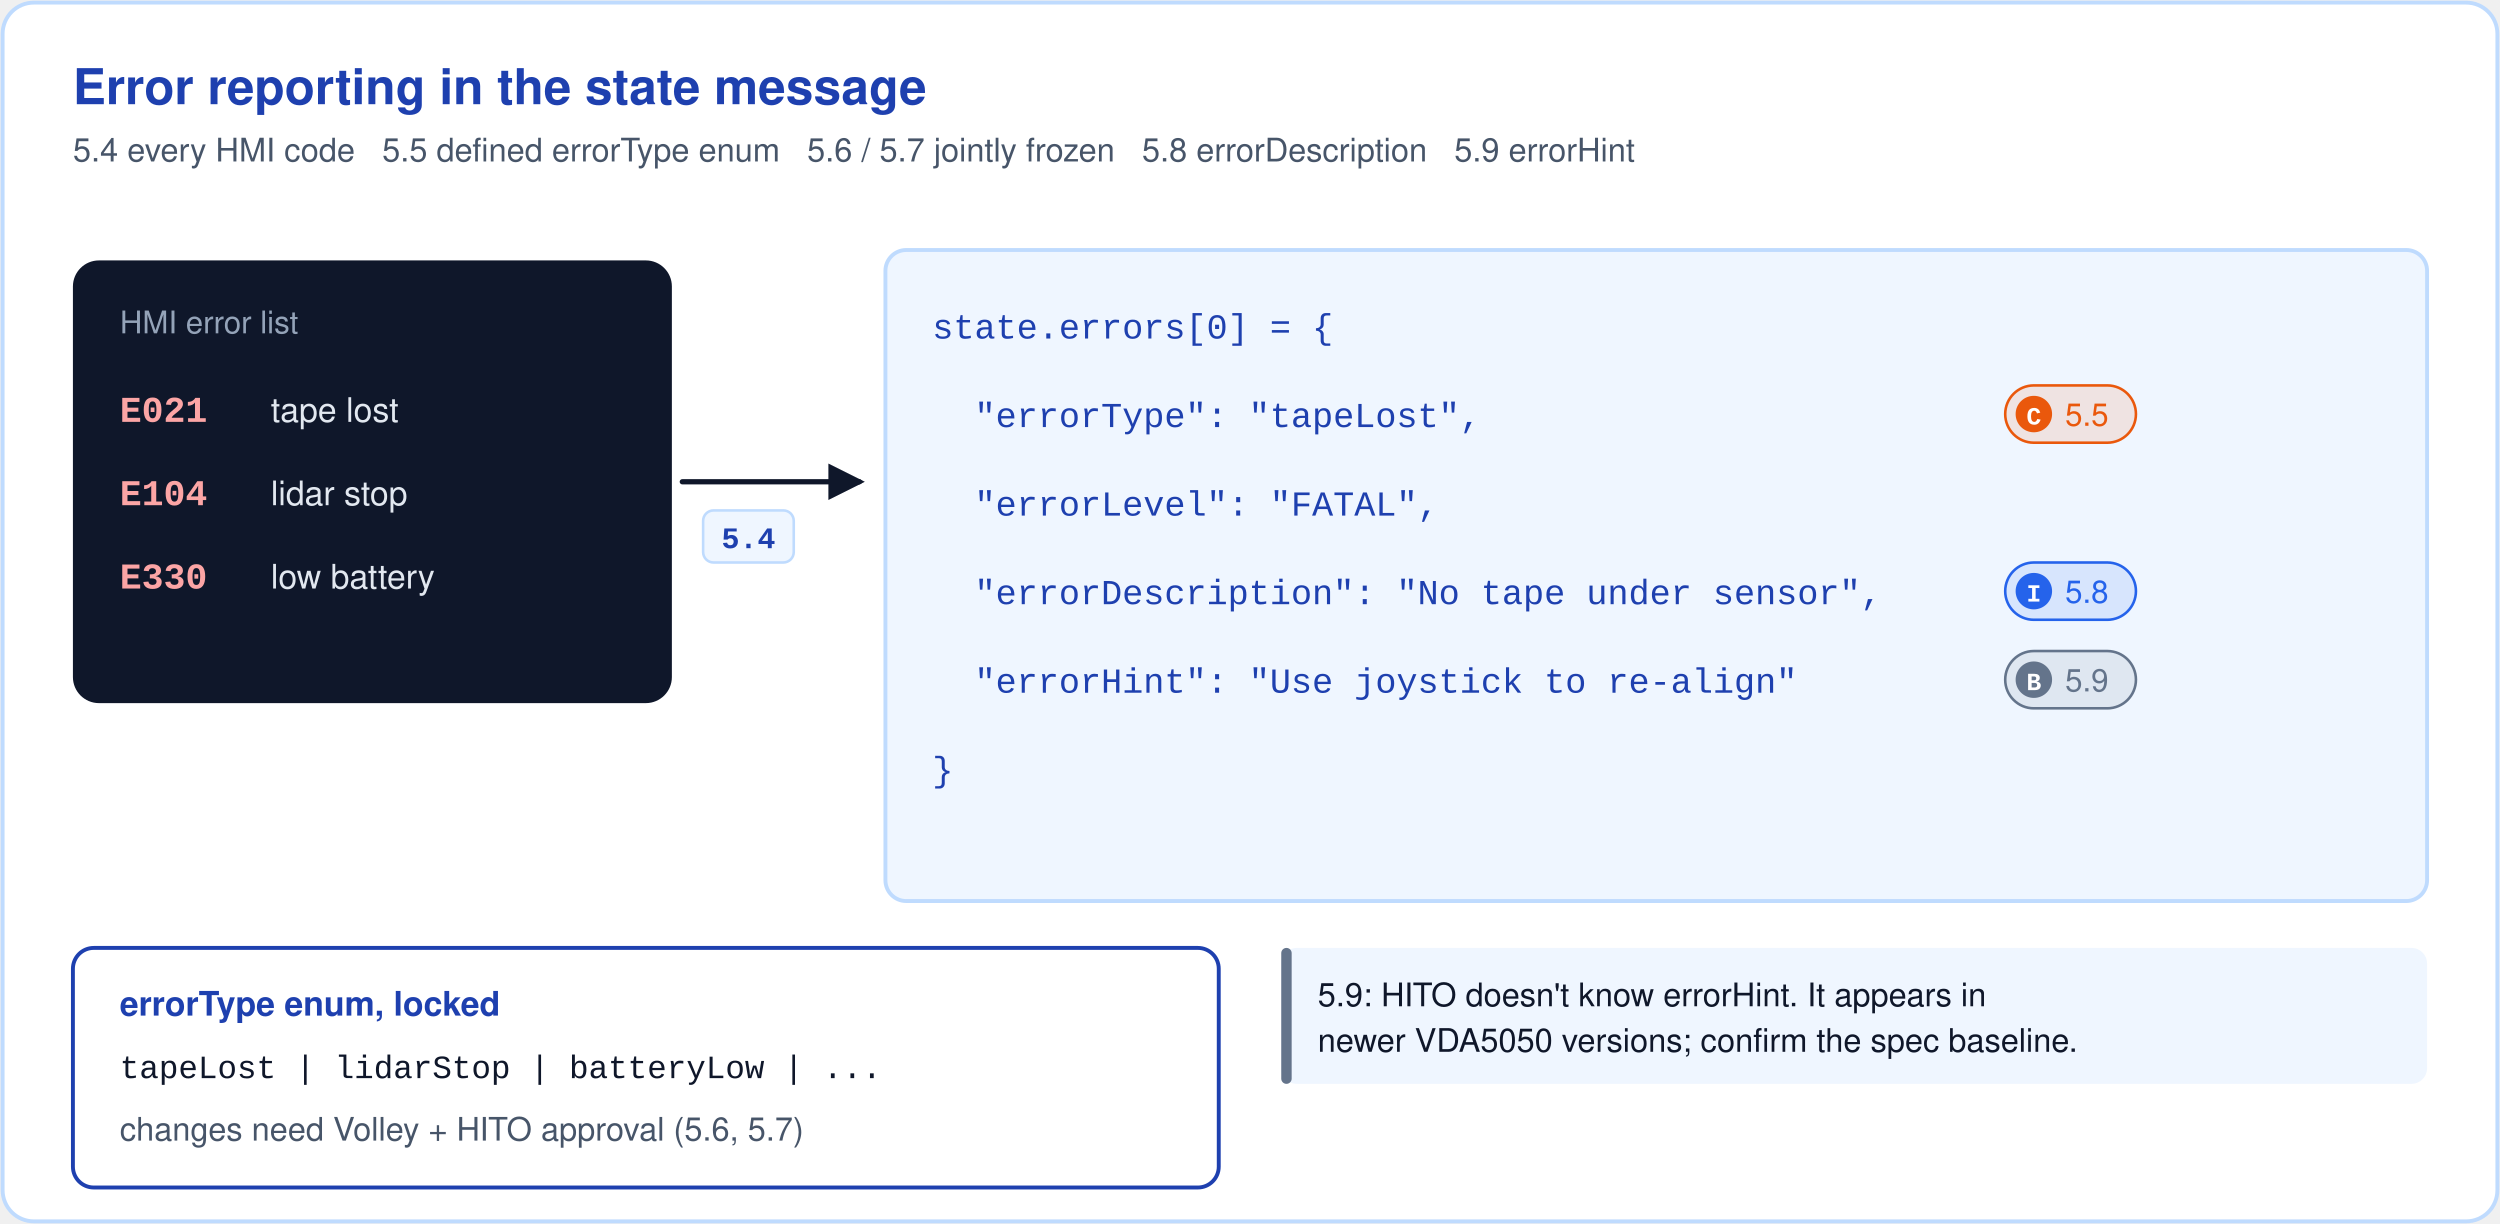
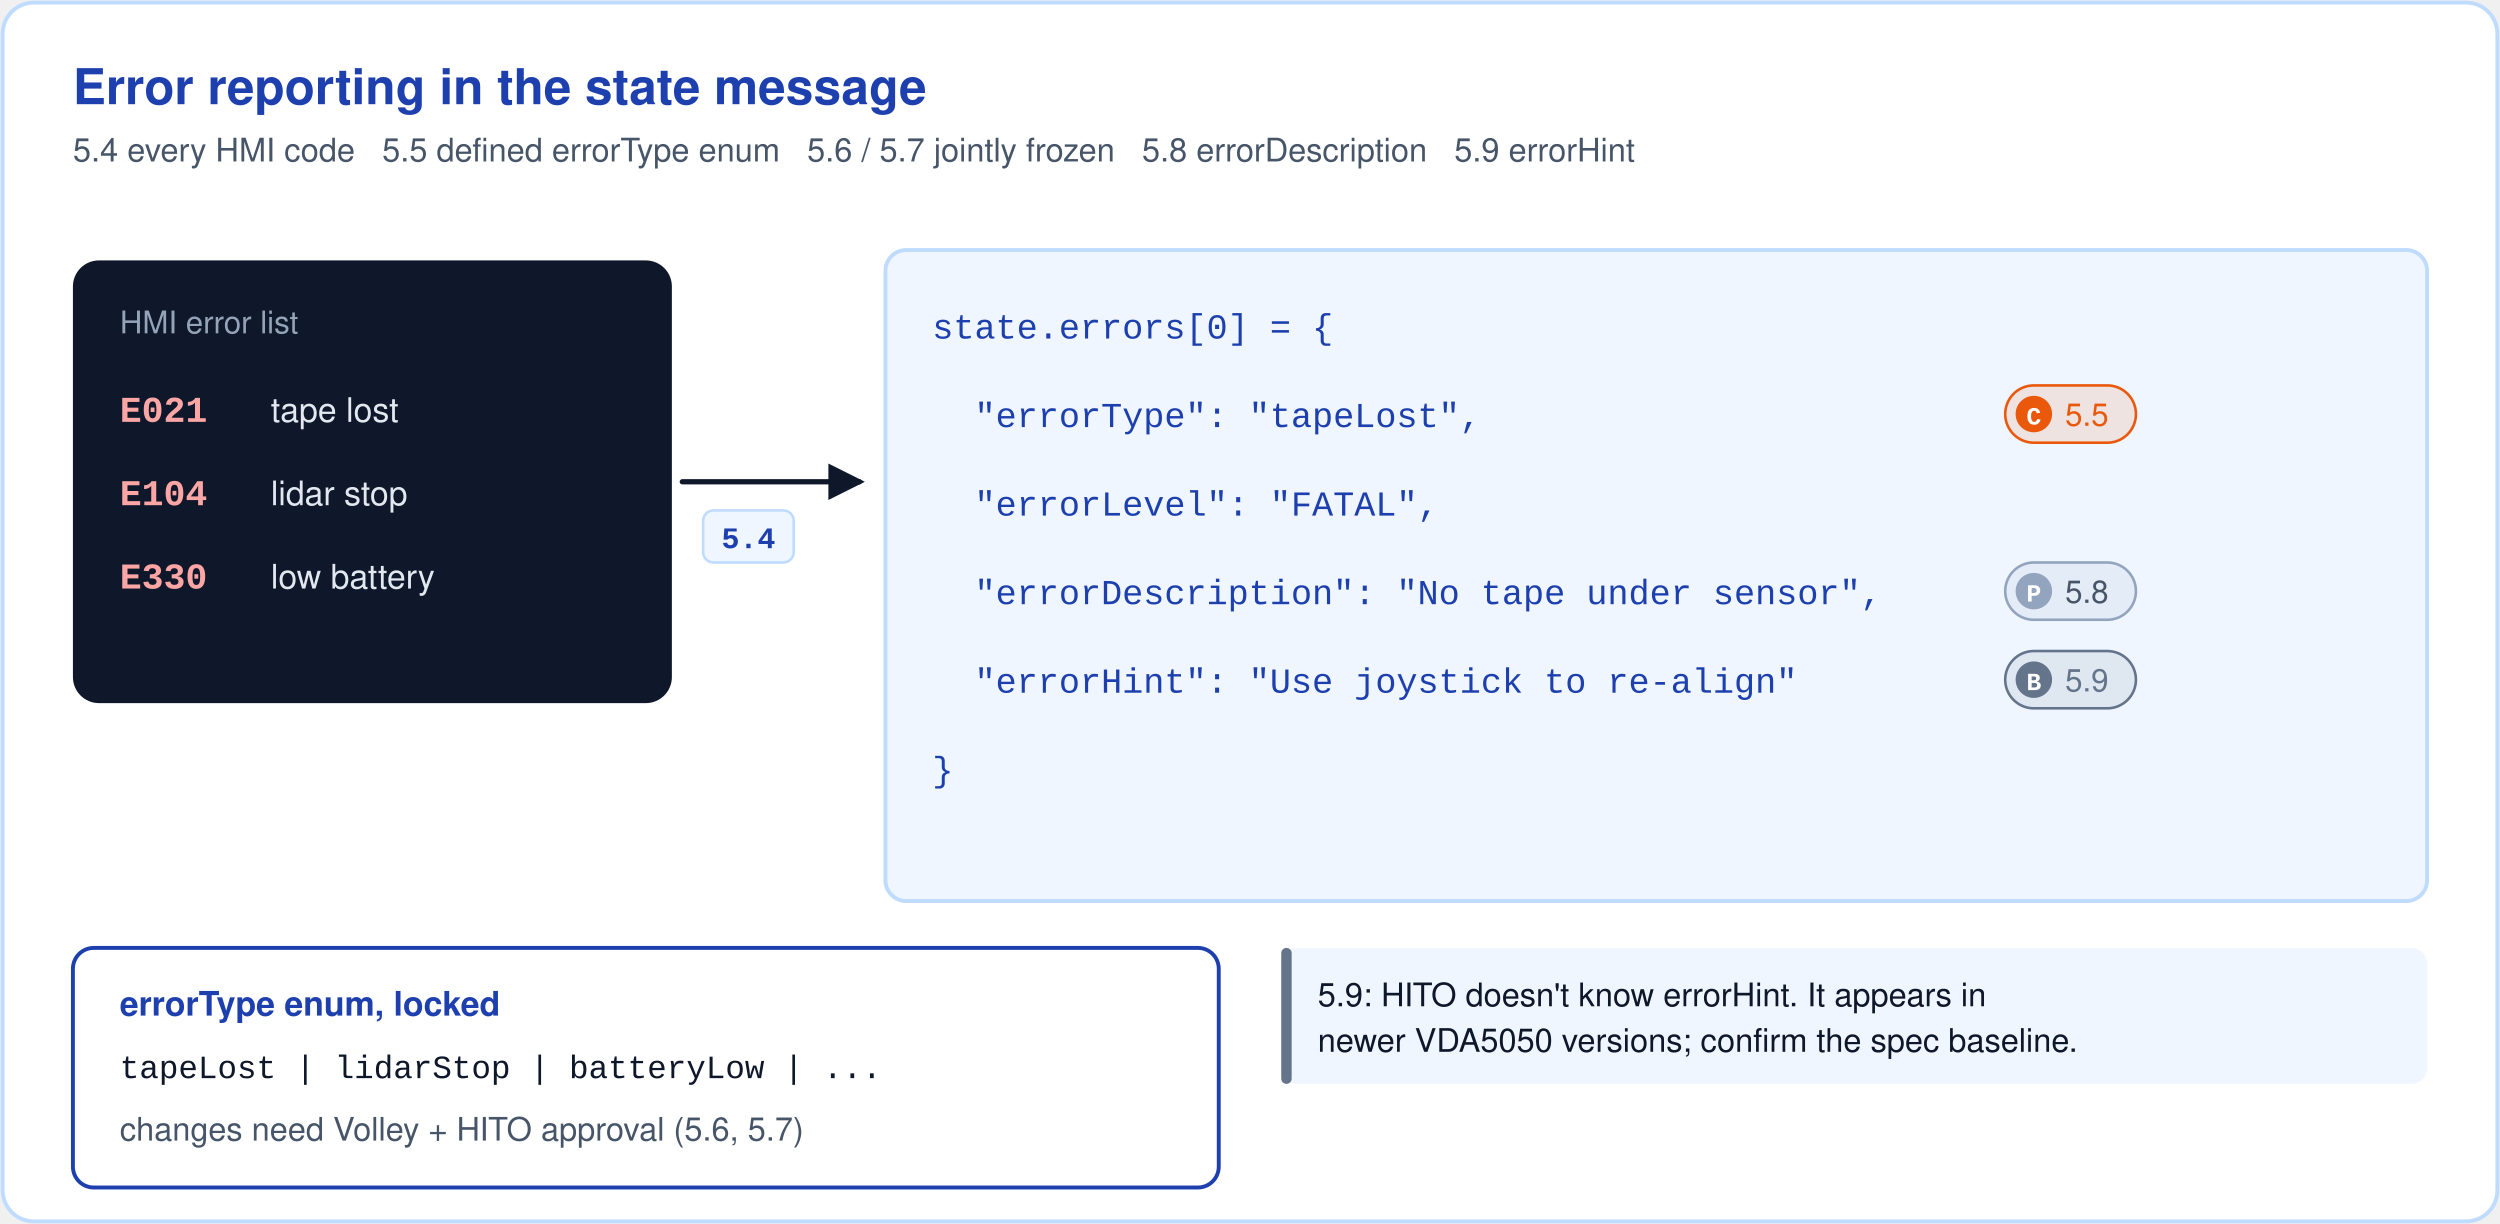
<svg xmlns="http://www.w3.org/2000/svg" width="960" height="470" viewBox="0 0 960 470" role="img" aria-label="Error reporting in the state message">
  <defs>
    <marker id="ah-primary" viewBox="0 0 10 10" refX="8.5" refY="5" markerWidth="7" markerHeight="7" orient="auto-start-reverse">
      <path d="M0,0 L10,5 L0,10 z" fill="#2563EB" />
    </marker>
    <marker id="ah-secondary" viewBox="0 0 10 10" refX="8.5" refY="5" markerWidth="7" markerHeight="7" orient="auto-start-reverse">
      <path d="M0,0 L10,5 L0,10 z" fill="#3B82F6" />
    </marker>
    <marker id="ah-accent" viewBox="0 0 10 10" refX="8.5" refY="5" markerWidth="7" markerHeight="7" orient="auto-start-reverse">
      <path d="M0,0 L10,5 L0,10 z" fill="#EA580C" />
    </marker>
    <marker id="ah-bg" viewBox="0 0 10 10" refX="8.5" refY="5" markerWidth="7" markerHeight="7" orient="auto-start-reverse">
      <path d="M0,0 L10,5 L0,10 z" fill="#EFF6FF" />
    </marker>
    <marker id="ah-fg" viewBox="0 0 10 10" refX="8.5" refY="5" markerWidth="7" markerHeight="7" orient="auto-start-reverse">
      <path d="M0,0 L10,5 L0,10 z" fill="#1E40AF" />
    </marker>
    <marker id="ah-card" viewBox="0 0 10 10" refX="8.5" refY="5" markerWidth="7" markerHeight="7" orient="auto-start-reverse">
      <path d="M0,0 L10,5 L0,10 z" fill="#FFFFFF" />
    </marker>
    <marker id="ah-muted" viewBox="0 0 10 10" refX="8.5" refY="5" markerWidth="7" markerHeight="7" orient="auto-start-reverse">
      <path d="M0,0 L10,5 L0,10 z" fill="#E9EFF8" />
    </marker>
    <marker id="ah-mutedfg" viewBox="0 0 10 10" refX="8.5" refY="5" markerWidth="7" markerHeight="7" orient="auto-start-reverse">
      <path d="M0,0 L10,5 L0,10 z" fill="#475569" />
    </marker>
    <marker id="ah-border" viewBox="0 0 10 10" refX="8.5" refY="5" markerWidth="7" markerHeight="7" orient="auto-start-reverse">
      <path d="M0,0 L10,5 L0,10 z" fill="#BFDBFE" />
    </marker>
    <marker id="ah-red" viewBox="0 0 10 10" refX="8.5" refY="5" markerWidth="7" markerHeight="7" orient="auto-start-reverse">
      <path d="M0,0 L10,5 L0,10 z" fill="#DC2626" />
    </marker>
    <marker id="ah-green" viewBox="0 0 10 10" refX="8.5" refY="5" markerWidth="7" markerHeight="7" orient="auto-start-reverse">
      <path d="M0,0 L10,5 L0,10 z" fill="#15803D" />
    </marker>
    <marker id="ah-teal" viewBox="0 0 10 10" refX="8.5" refY="5" markerWidth="7" markerHeight="7" orient="auto-start-reverse">
      <path d="M0,0 L10,5 L0,10 z" fill="#0E7490" />
    </marker>
    <marker id="ah-slate" viewBox="0 0 10 10" refX="8.5" refY="5" markerWidth="7" markerHeight="7" orient="auto-start-reverse">
      <path d="M0,0 L10,5 L0,10 z" fill="#64748B" />
    </marker>
    <marker id="ah-ink" viewBox="0 0 10 10" refX="8.5" refY="5" markerWidth="7" markerHeight="7" orient="auto-start-reverse">
      <path d="M0,0 L10,5 L0,10 z" fill="#0F172A" />
    </marker>
    <marker id="ah-tape" viewBox="0 0 10 10" refX="8.5" refY="5" markerWidth="7" markerHeight="7" orient="auto-start-reverse">
      <path d="M0,0 L10,5 L0,10 z" fill="#94A3B8" />
    </marker>
    <pattern id="hatch-red" width="8" height="8" patternUnits="userSpaceOnUse" patternTransform="rotate(45)">
      <rect width="8" height="8" fill="#DC2626" opacity="0.08" />
      <line x1="0" y1="0" x2="0" y2="8" stroke="#DC2626" stroke-width="2" opacity="0.35" />
    </pattern>
  </defs>
  <rect x="1" y="1" width="958" height="468" rx="12" fill="#FFFFFF" stroke="#BFDBFE" stroke-width="1.5" />
  <text x="28" y="40" font-family="'IBM Plex Sans', 'Segoe UI', Helvetica, Arial, sans-serif" font-size="19" font-weight="600" fill="#1E40AF" text-anchor="start" style="white-space:pre" xml:space="preserve">Error reporting in the state message</text>
  <text x="28" y="62" font-family="'IBM Plex Sans', 'Segoe UI', Helvetica, Arial, sans-serif" font-size="12.5" font-weight="400" fill="#475569" text-anchor="start" style="white-space:pre" xml:space="preserve">5.4 every HMI code   5.5 defined errorType enum   5.6 / 5.7 jointly frozen   5.8 errorDescription   5.9 errorHint</text>
  <rect x="28" y="100" width="230" height="170" rx="10" fill="#0F172A" />
  <text x="46" y="128" font-family="'IBM Plex Sans', 'Segoe UI', Helvetica, Arial, sans-serif" font-size="12" font-weight="400" fill="#94A3B8" text-anchor="start" style="white-space:pre" xml:space="preserve">HMI error list</text>
  <text x="46" y="162" font-family="'JetBrains Mono', Consolas, 'Courier New', monospace" font-size="14" font-weight="600" fill="#FCA5A5" text-anchor="start" style="white-space:pre" xml:space="preserve">E021</text>
  <text x="104" y="162" font-family="'IBM Plex Sans', 'Segoe UI', Helvetica, Arial, sans-serif" font-size="13" font-weight="400" fill="#E2E8F0" text-anchor="start" style="white-space:pre" xml:space="preserve">tape lost</text>
  <text x="46" y="194" font-family="'JetBrains Mono', Consolas, 'Courier New', monospace" font-size="14" font-weight="600" fill="#FCA5A5" text-anchor="start" style="white-space:pre" xml:space="preserve">E104</text>
  <text x="104" y="194" font-family="'IBM Plex Sans', 'Segoe UI', Helvetica, Arial, sans-serif" font-size="13" font-weight="400" fill="#E2E8F0" text-anchor="start" style="white-space:pre" xml:space="preserve">lidar stop</text>
  <text x="46" y="226" font-family="'JetBrains Mono', Consolas, 'Courier New', monospace" font-size="14" font-weight="600" fill="#FCA5A5" text-anchor="start" style="white-space:pre" xml:space="preserve">E330</text>
  <text x="104" y="226" font-family="'IBM Plex Sans', 'Segoe UI', Helvetica, Arial, sans-serif" font-size="13" font-weight="400" fill="#E2E8F0" text-anchor="start" style="white-space:pre" xml:space="preserve">low battery</text>
  <line x1="262" y1="185" x2="330" y2="185" stroke="#0F172A" stroke-width="2" stroke-linecap="round" marker-end="url(#ah-ink)" />
  <rect x="270" y="196" width="34.8" height="20" rx="4" fill="#EFF6FF" stroke="#BFDBFE" stroke-width="1" />
  <text x="287.4" y="210.5" font-family="'JetBrains Mono', Consolas, 'Courier New', monospace" font-size="11.5" font-weight="600" fill="#1E40AF" text-anchor="middle" style="white-space:pre" xml:space="preserve">5.4</text>
  <rect x="340" y="96" width="592" height="250" rx="8" fill="#EFF6FF" stroke="#BFDBFE" stroke-width="1.5" />
  <text x="358" y="130" font-family="'JetBrains Mono', Consolas, 'Courier New', monospace" font-size="13.5" font-weight="400" fill="#1E40AF" text-anchor="start" style="white-space:pre" xml:space="preserve">state.errors[0] = {</text>
  <text x="358" y="164" font-family="'JetBrains Mono', Consolas, 'Courier New', monospace" font-size="13.5" font-weight="400" fill="#1E40AF" text-anchor="start" style="white-space:pre" xml:space="preserve">  "errorType": "tapeLost",</text>
  <rect x="770" y="148" width="50.2" height="22" rx="11" fill="#EA580C" opacity="0.12" />
  <rect x="770" y="148" width="50.2" height="22" rx="11" fill="none" stroke="#EA580C" stroke-width="1" />
  <circle cx="781" cy="159" r="7" fill="#EA580C" />
  <text x="781" y="163" font-family="'JetBrains Mono', Consolas, 'Courier New', monospace" font-size="9.5" font-weight="700" fill="#FFFFFF" text-anchor="middle" style="white-space:pre" xml:space="preserve">C</text>
  <text x="793" y="163.5" font-family="'IBM Plex Sans', 'Segoe UI', Helvetica, Arial, sans-serif" font-size="12" font-weight="500" fill="#EA580C" text-anchor="start" style="white-space:pre" xml:space="preserve">5.5</text>
  <text x="358" y="198" font-family="'JetBrains Mono', Consolas, 'Courier New', monospace" font-size="13.5" font-weight="400" fill="#1E40AF" text-anchor="start" style="white-space:pre" xml:space="preserve">  "errorLevel": "FATAL",</text>
  <text x="358" y="232" font-family="'JetBrains Mono', Consolas, 'Courier New', monospace" font-size="13.5" font-weight="400" fill="#1E40AF" text-anchor="start" style="white-space:pre" xml:space="preserve">  "errorDescription": "No tape under sensor",</text>
-   <rect x="770" y="216" width="50.2" height="22" rx="11" fill="#2563EB" opacity="0.12" />
-   <rect x="770" y="216" width="50.2" height="22" rx="11" fill="none" stroke="#2563EB" stroke-width="1" />
-   <circle cx="781" cy="227" r="7" fill="#2563EB" />
-   <text x="781" y="231" font-family="'JetBrains Mono', Consolas, 'Courier New', monospace" font-size="9.5" font-weight="700" fill="#FFFFFF" text-anchor="middle" style="white-space:pre" xml:space="preserve">I</text>
-   <text x="793" y="231.5" font-family="'IBM Plex Sans', 'Segoe UI', Helvetica, Arial, sans-serif" font-size="12" font-weight="500" fill="#2563EB" text-anchor="start" style="white-space:pre" xml:space="preserve">5.8</text>
+   <rect x="770" y="216" width="50.2" height="22" rx="11" fill="#93A4BF" opacity="0.12" />
+   <rect x="770" y="216" width="50.2" height="22" rx="11" fill="none" stroke="#93A4BF" stroke-width="1" />
+   <circle cx="781" cy="227" r="7" fill="#93A4BF" />
+   <text x="781" y="231" font-family="'JetBrains Mono', Consolas, 'Courier New', monospace" font-size="9.5" font-weight="700" fill="#FFFFFF" text-anchor="middle" style="white-space:pre" xml:space="preserve">P</text>
+   <text x="793" y="231.5" font-family="'IBM Plex Sans', 'Segoe UI', Helvetica, Arial, sans-serif" font-size="12" font-weight="500" fill="#475569" text-anchor="start" style="white-space:pre" xml:space="preserve">5.8</text>
  <text x="358" y="266" font-family="'JetBrains Mono', Consolas, 'Courier New', monospace" font-size="13.5" font-weight="400" fill="#1E40AF" text-anchor="start" style="white-space:pre" xml:space="preserve">  "errorHint": "Use joystick to re-align"</text>
  <rect x="770" y="250" width="50.2" height="22" rx="11" fill="#64748B" opacity="0.12" />
  <rect x="770" y="250" width="50.2" height="22" rx="11" fill="none" stroke="#64748B" stroke-width="1" />
  <circle cx="781" cy="261" r="7" fill="#64748B" />
  <text x="781" y="265" font-family="'JetBrains Mono', Consolas, 'Courier New', monospace" font-size="9.5" font-weight="700" fill="#FFFFFF" text-anchor="middle" style="white-space:pre" xml:space="preserve">B</text>
  <text x="793" y="265.5" font-family="'IBM Plex Sans', 'Segoe UI', Helvetica, Arial, sans-serif" font-size="12" font-weight="500" fill="#64748B" text-anchor="start" style="white-space:pre" xml:space="preserve">5.9</text>
  <text x="358" y="300" font-family="'JetBrains Mono', Consolas, 'Courier New', monospace" font-size="13.5" font-weight="400" fill="#1E40AF" text-anchor="start" style="white-space:pre" xml:space="preserve">}</text>
  <rect x="28" y="364" width="440" height="92" rx="8" fill="#FFFFFF" stroke="#1E40AF" stroke-width="1.5" />
  <text x="46" y="390" font-family="'IBM Plex Sans', 'Segoe UI', Helvetica, Arial, sans-serif" font-size="13" font-weight="600" fill="#1E40AF" text-anchor="start" style="white-space:pre" xml:space="preserve">errorType enum, locked</text>
  <text x="46" y="414" font-family="'JetBrains Mono', Consolas, 'Courier New', monospace" font-size="12.5" font-weight="400" fill="#0F172A" text-anchor="start" style="white-space:pre" xml:space="preserve">tapeLost | lidarStop | batteryLow | ...</text>
  <text x="46" y="438" font-family="'IBM Plex Sans', 'Segoe UI', Helvetica, Arial, sans-serif" font-size="12.5" font-weight="400" fill="#475569" text-anchor="start" style="white-space:pre" xml:space="preserve">changes need Volley + HITO approval (5.6, 5.7)</text>
  <rect x="492" y="364" width="440" height="52.2" rx="6" fill="#EFF6FF" />
  <rect x="492" y="364" width="4" height="52.2" rx="2" fill="#64748B" />
  <text x="506" y="386.4" font-family="'IBM Plex Sans', 'Segoe UI', Helvetica, Arial, sans-serif" font-size="12.5" font-weight="400" fill="#0F172A" text-anchor="start" style="white-space:pre" xml:space="preserve">5.9: HITO doesn't know errorHint. It appears in</text>
  <text x="506" y="403.9" font-family="'IBM Plex Sans', 'Segoe UI', Helvetica, Arial, sans-serif" font-size="12.5" font-weight="400" fill="#0F172A" text-anchor="start" style="white-space:pre" xml:space="preserve">newer VDA5050 versions; confirm the spec baseline.</text>
</svg>
